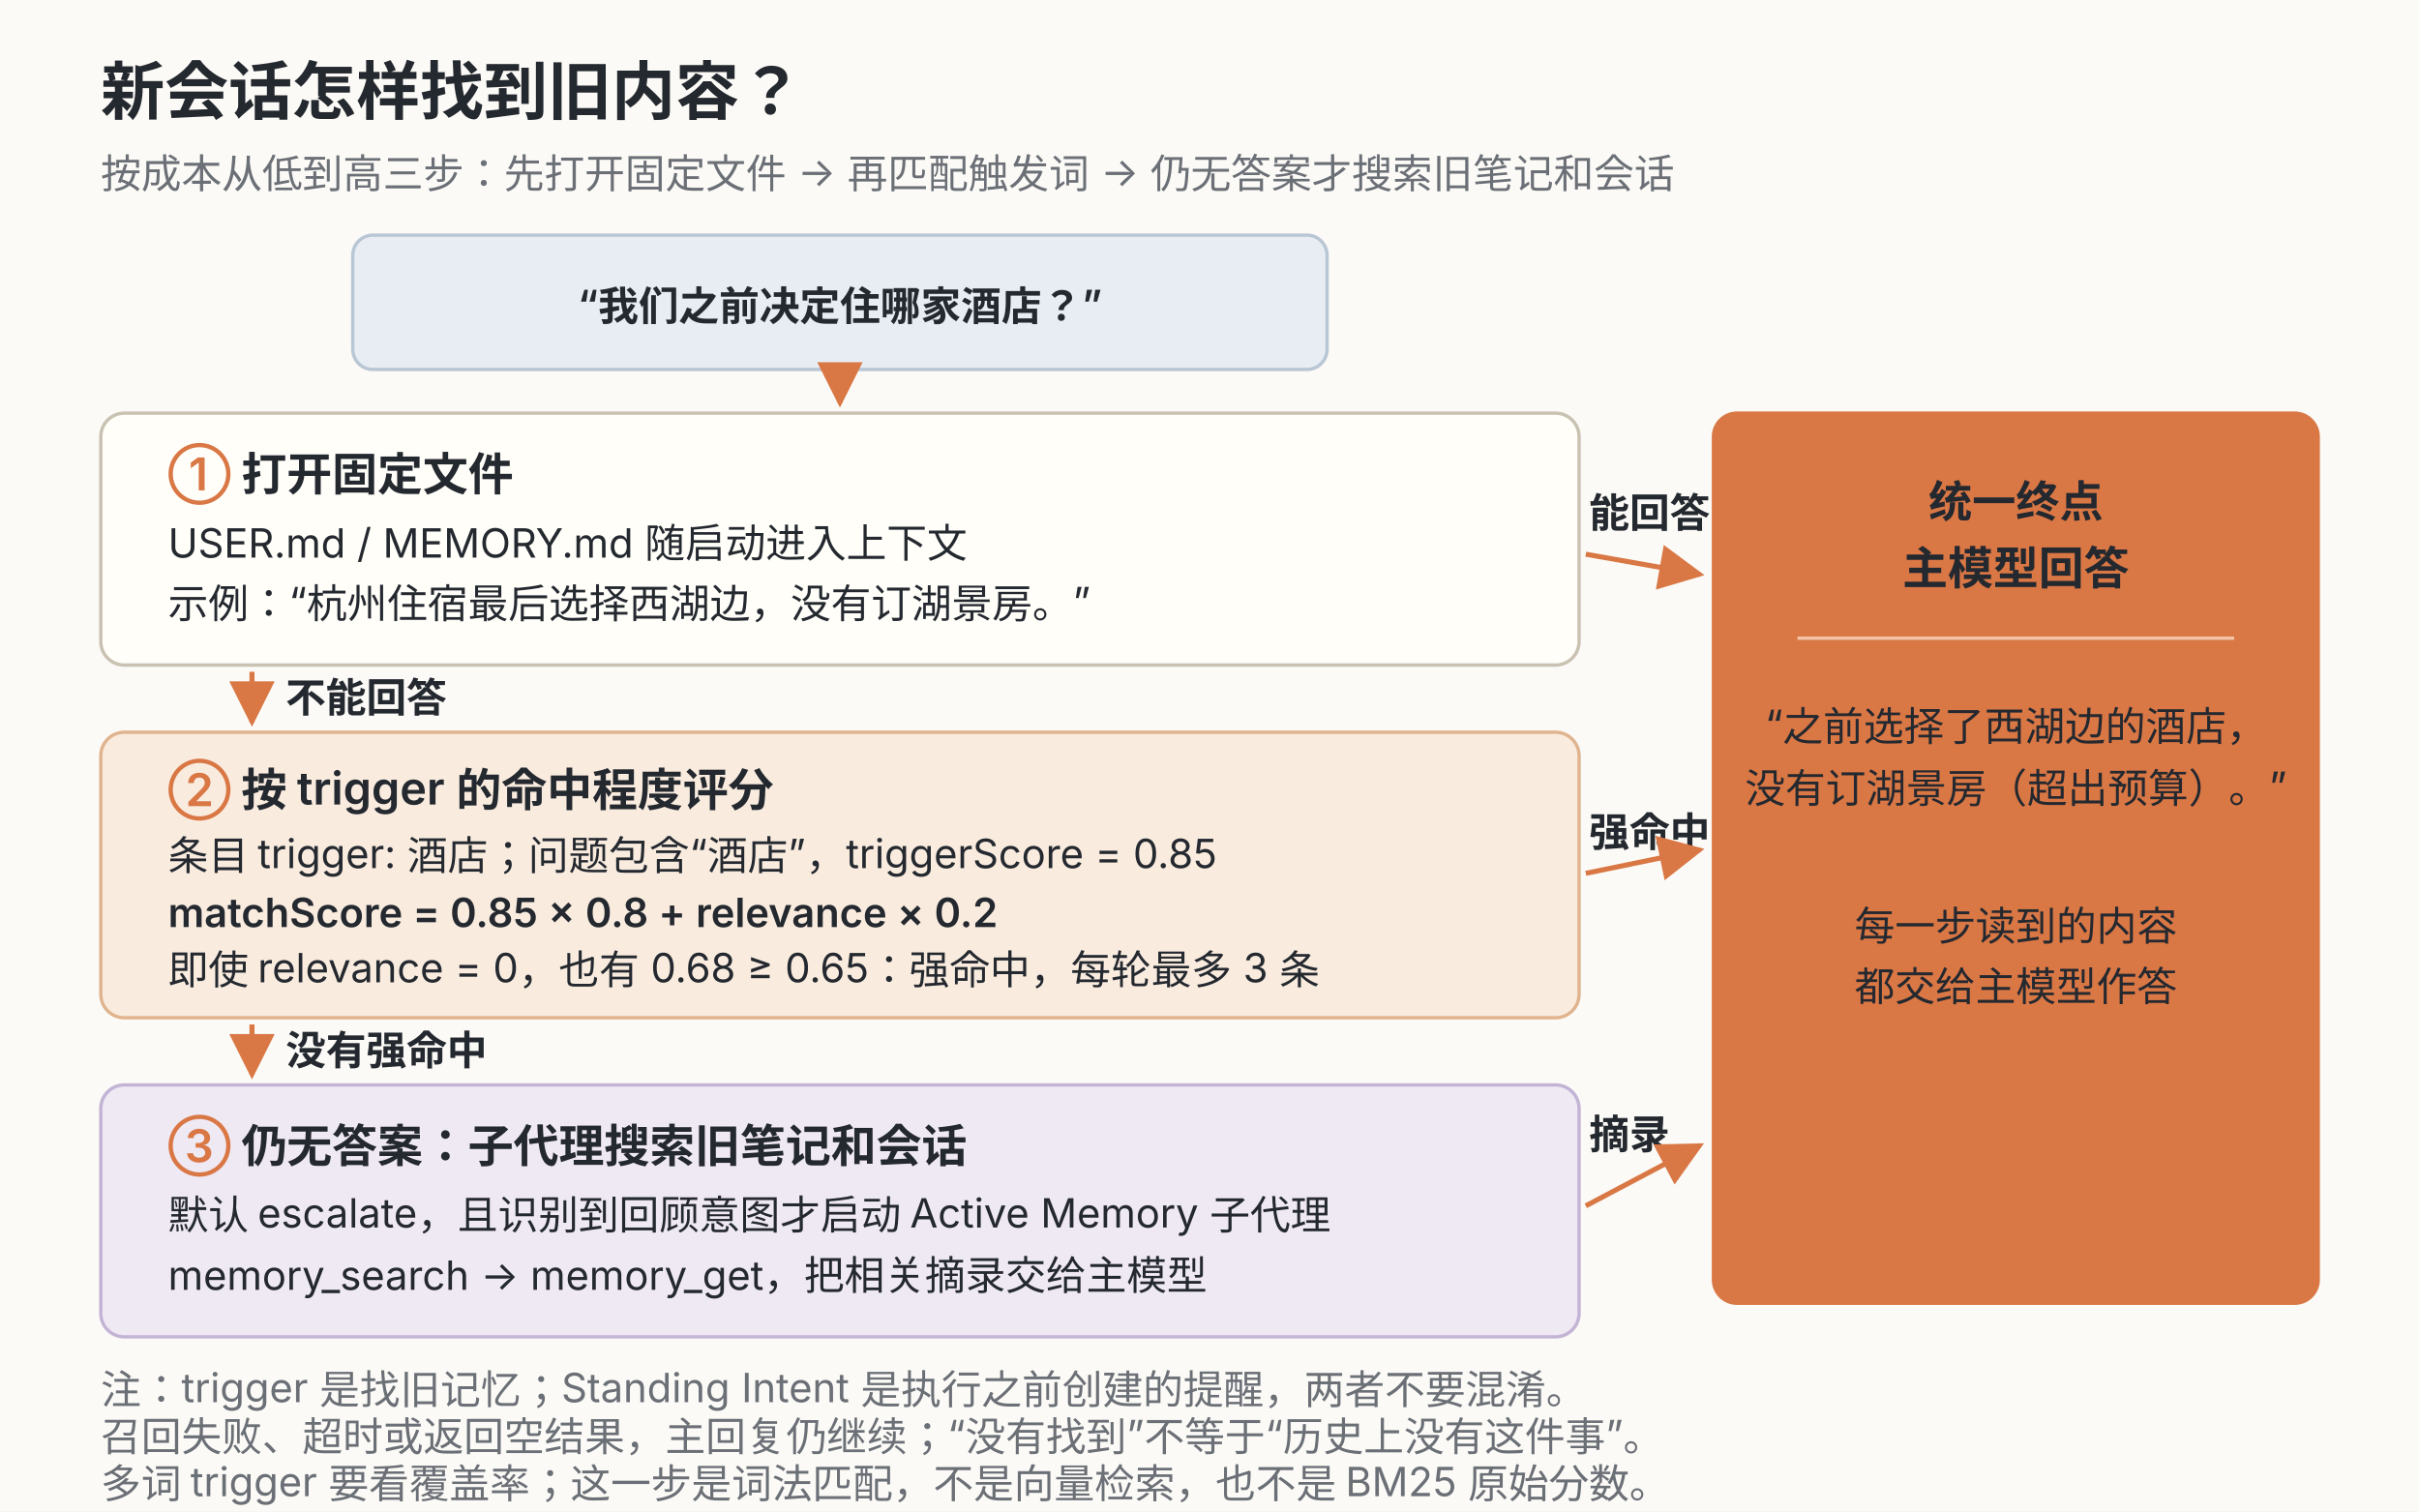
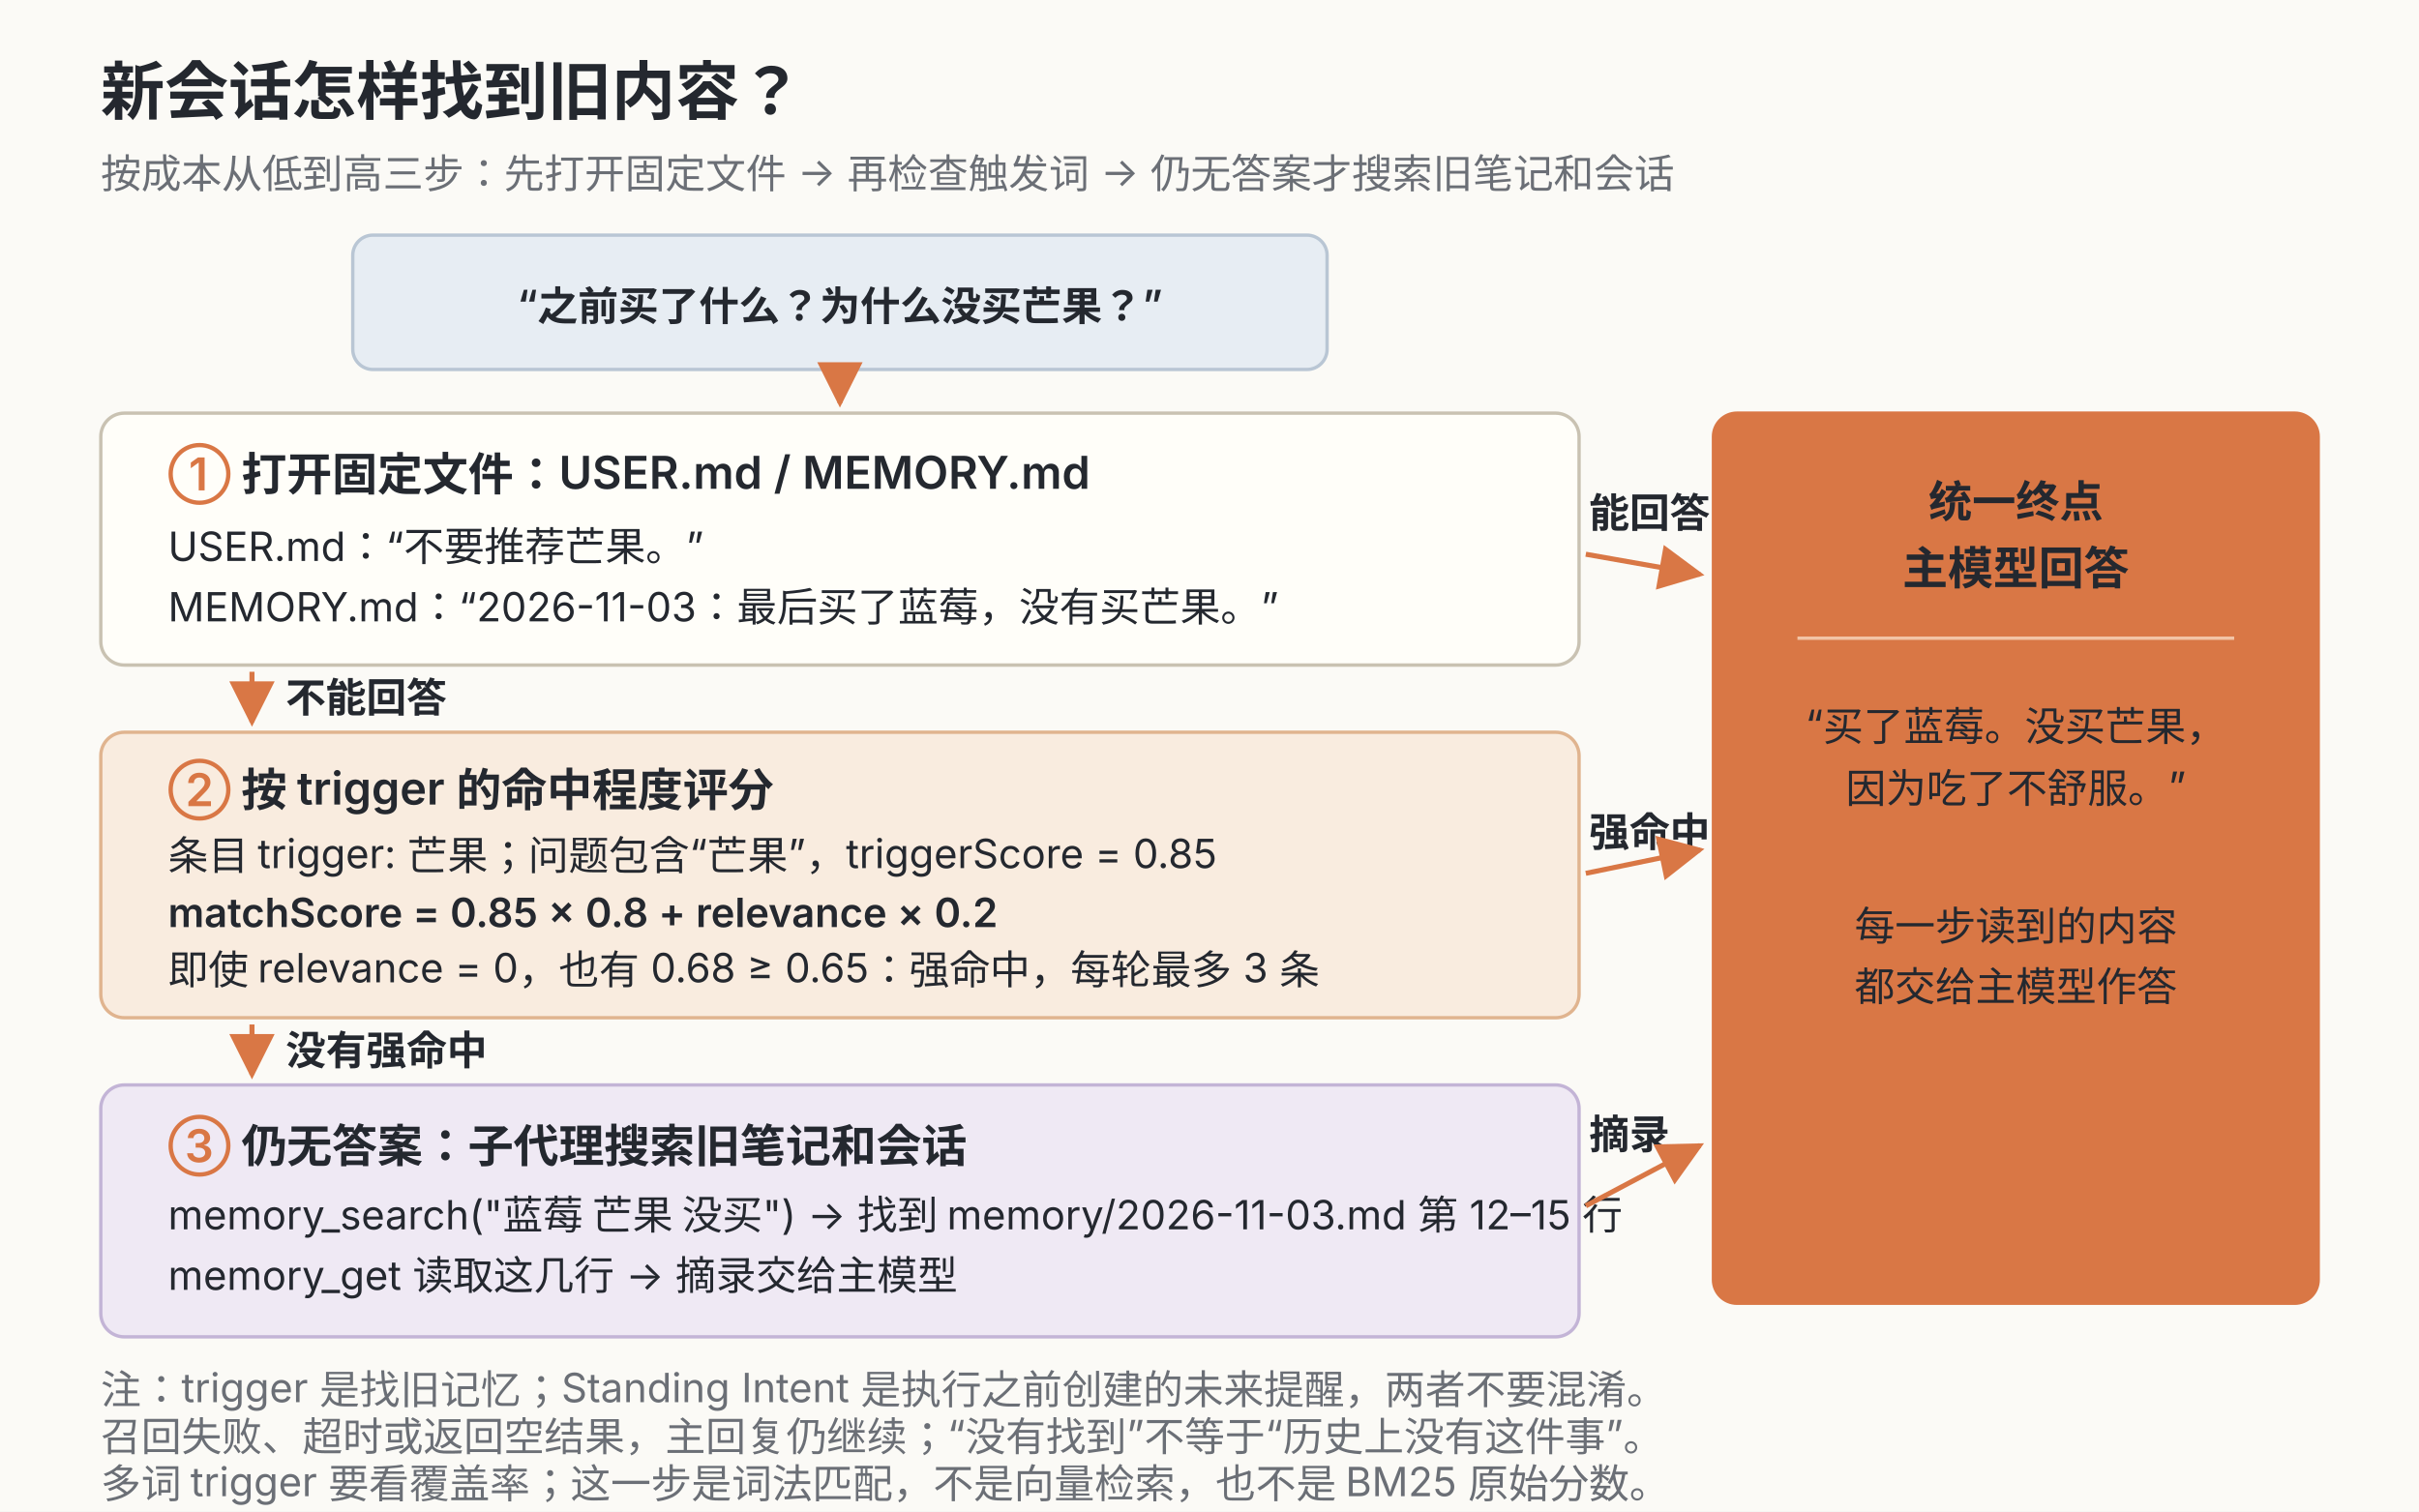
<svg xmlns="http://www.w3.org/2000/svg" viewBox="0 0 1440 900" role="img" aria-labelledby="svgTitle">
  <defs>
    <marker id="arrow" viewBox="0 0 10 10" refX="9" refY="5" markerWidth="9" markerHeight="9" orient="auto">
      <path d="M0,0 L10,5 L0,10 z" fill="#d97745" />
    </marker>
    <style>
      text { font-family: system-ui, -apple-system, "PingFang SC", "Microsoft YaHei", sans-serif; fill: #24282f; }
      .title { font-size: 38px; font-weight: 700; }
      .sub { font-size: 24px; fill: #6b6f76; }
      .head { font-size: 27px; font-weight: 600; }
      .body { font-size: 24px; }
      .card { stroke-width: 2; rx: 14; }
    </style>
  </defs>
  <rect width="1440" height="900" fill="#fbfaf6" />
  <text class="title" x="60" y="68">新会话怎样找到旧内容？</text>
-   <text class="sub" x="60" y="112">按成本从低到高三步：先打开固定文件 → 再匹配触发词 → 仍无答案才搜索旧笔记和会话</text>
+   <text class="sub" x="60" y="112">按成本从低到高三步：先打开固定文件 → 再检查触发词 → 仍无答案才搜索旧笔记和会话</text>
  <rect x="210" y="140" width="580" height="80" rx="12" fill="#e7edf3" stroke="#b9c6d4" stroke-width="2" />
-   <text class="body" x="500" y="190" text-anchor="middle" font-weight="600">“我们之前决定住哪家酒店？”</text>
+   <text class="body" x="500" y="190" text-anchor="middle" font-weight="600">“之前买了什么？为什么没买芒果？”</text>
  <line x1="500" y1="224" x2="500" y2="240" stroke="#d97745" stroke-width="3" marker-end="url(#arrow)" />
  <rect class="card" x="60" y="246" width="880" height="150" fill="#fffef9" stroke="#c9c2b2" />
  <text class="head" x="100" y="292">
-     <tspan fill="#d97745">①</tspan> 打开固定文件</text>
-   <text class="body" x="100" y="332">USER.md / MEMORY.md 随启动进入上下文</text>
-   <text class="body" x="100" y="368" fill="#b35c2e">示例：“杭州住宿最后选择西湖边，没有订湖景房。”</text>
+     <tspan fill="#d97745">①</tspan> 打开固定文件：USER.md / MEMORY.md</text>
+   <text class="body" x="100" y="334">USER.md：“不要推荐芒果。”</text>
+   <text class="body" x="100" y="370" fill="#b35c2e">MEMORY.md：“2026-11-03：最后买了蓝莓，没有买芒果。”</text>
  <text x="170" y="424" font-size="24" font-weight="600" fill="#b35c2e">不能回答</text>
  <line x1="150" y1="400" x2="150" y2="430" stroke="#d97745" stroke-width="3" marker-end="url(#arrow)" />
  <rect class="card" x="60" y="436" width="880" height="170" fill="#f9ecdf" stroke="#e0b48f" />
  <text class="head" x="100" y="480">
    <tspan fill="#d97745">②</tspan> 按 trigger 的命中程度评分</text>
-   <text class="body" x="100" y="518">条目 trigger: 酒店；问题包含“酒店”，triggerScore = 0.85</text>
+   <text class="body" x="100" y="518">条目 trigger: 芒果；问题包含“芒果”，triggerScore = 0.85</text>
  <text x="100" y="552" font-size="24" font-weight="600" fill="#b35c2e">matchScore = 0.85 × 0.8 + relevance × 0.2</text>
  <text class="body" x="100" y="586">即使 relevance = 0，也有 0.68 ≥ 0.65：强命中，每轮最多 3 条</text>
  <text x="170" y="634" font-size="24" font-weight="600" fill="#b35c2e">没有强命中</text>
  <line x1="150" y1="610" x2="150" y2="640" stroke="#d97745" stroke-width="3" marker-end="url(#arrow)" />
  <rect class="card" x="60" y="646" width="880" height="150" fill="#efe9f4" stroke="#c3b4d6" />
  <text class="head" x="100" y="692">
    <tspan fill="#d97745">③</tspan> 仍无答案：子代理搜索旧笔记和会话</text>
-   <text class="body" x="100" y="732">默认 escalate，且识别到回顾意图才启动 Active Memory 子代理</text>
-   <text class="body" x="100" y="768">memory_search → memory_get，把相关摘录交给主模型</text>
+   <text class="body" x="100" y="732">memory_search("蓝莓 芒果 没买") → 找到 memory/2026-11-03.md 第 12–15 行</text>
+   <text class="body" x="100" y="768">memory_get 读取这几行 → 摘录交给主模型</text>
  <text x="946" y="314" font-size="24" font-weight="600" fill="#b35c2e">能回答</text>
  <line x1="944" y1="330" x2="1012" y2="342" stroke="#d97745" stroke-width="3" marker-end="url(#arrow)" />
  <text x="946" y="504" font-size="24" font-weight="600" fill="#b35c2e">强命中</text>
  <line x1="944" y1="520" x2="1012" y2="506" stroke="#d97745" stroke-width="3" marker-end="url(#arrow)" />
  <text x="946" y="684" font-size="24" font-weight="600" fill="#b35c2e">摘录</text>
  <line x1="944" y1="718" x2="1012" y2="682" stroke="#d97745" stroke-width="3" marker-end="url(#arrow)" />
  <rect x="1020" y="246" width="360" height="530" rx="14" fill="#d97745" stroke="#d97745" stroke-width="2" />
  <text x="1200" y="308" text-anchor="middle" font-size="26" font-weight="700" fill="#ffffff">统一终点</text>
  <text x="1200" y="348" text-anchor="middle" font-size="27" font-weight="700" fill="#ffffff">主模型回答</text>
  <line x1="1070" y1="380" x2="1330" y2="380" stroke="#f2c4a6" stroke-width="2" />
-   <text x="1200" y="440" text-anchor="middle" class="body" fill="#ffffff">“之前选择了西湖边的酒店，</text>
-   <text x="1200" y="478" text-anchor="middle" class="body" fill="#ffffff">没有订湖景房（超出预算）。”</text>
+   <text x="1200" y="440" text-anchor="middle" class="body" fill="#ffffff">“买了蓝莓。没买芒果，</text>
+   <text x="1200" y="478" text-anchor="middle" class="body" fill="#ffffff">因为吃了不舒服。”</text>
  <text x="1200" y="560" text-anchor="middle" class="body" fill="#ffffff">每一步读到的内容</text>
  <text x="1200" y="596" text-anchor="middle" class="body" fill="#ffffff">都交给主模型作答</text>
-   <text class="sub" x="60" y="836">注：trigger 是找旧记忆；Standing Intent 是执行之前创建的提醒，两者不要混淆。</text>
+   <text class="sub" x="60" y="836">注：trigger 是找旧记忆；Standing Intent 是执行之前创建的未来提醒，两者不要混淆。</text>
  <text class="sub" x="60" y="864">召回失败、超时或返回空结果，主回复仍继续；“没有找到”不等于“历史上没有这件事”。</text>
  <text class="sub" x="60" y="892">多词 trigger 要看覆盖率；这一步是词法匹配，不是向量检索，也不是 BM25 原始分数。</text>
</svg>
